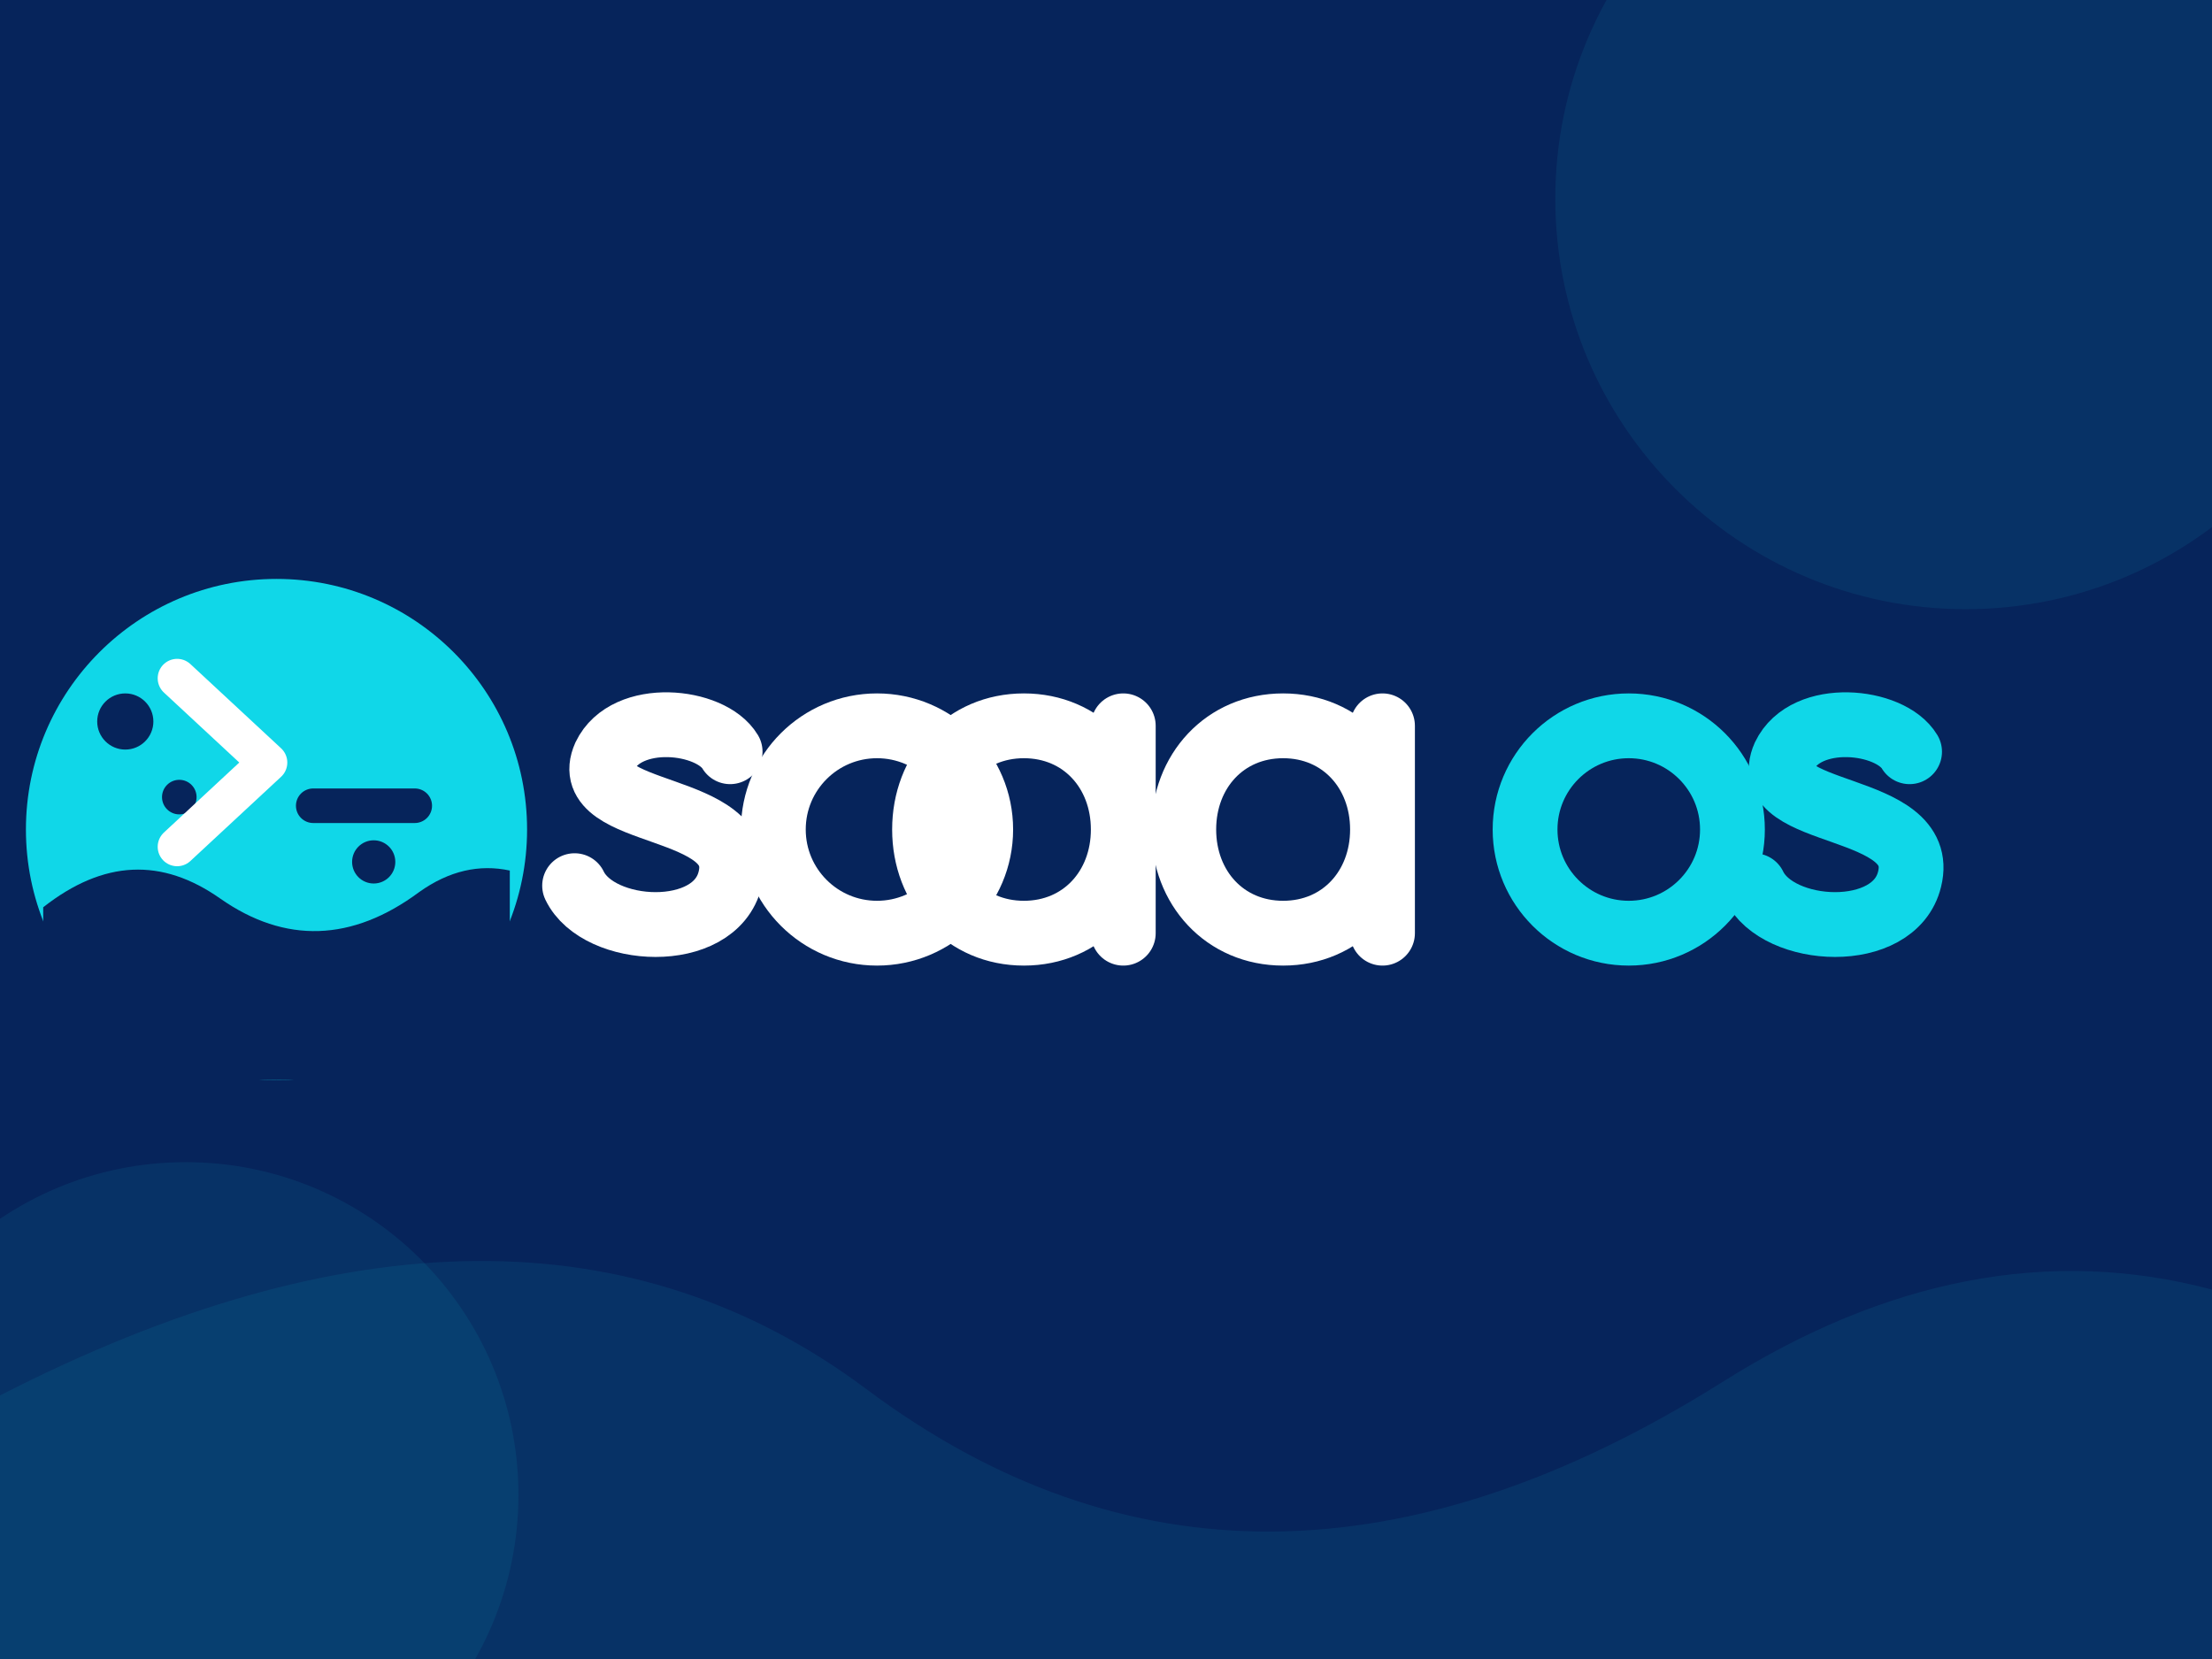
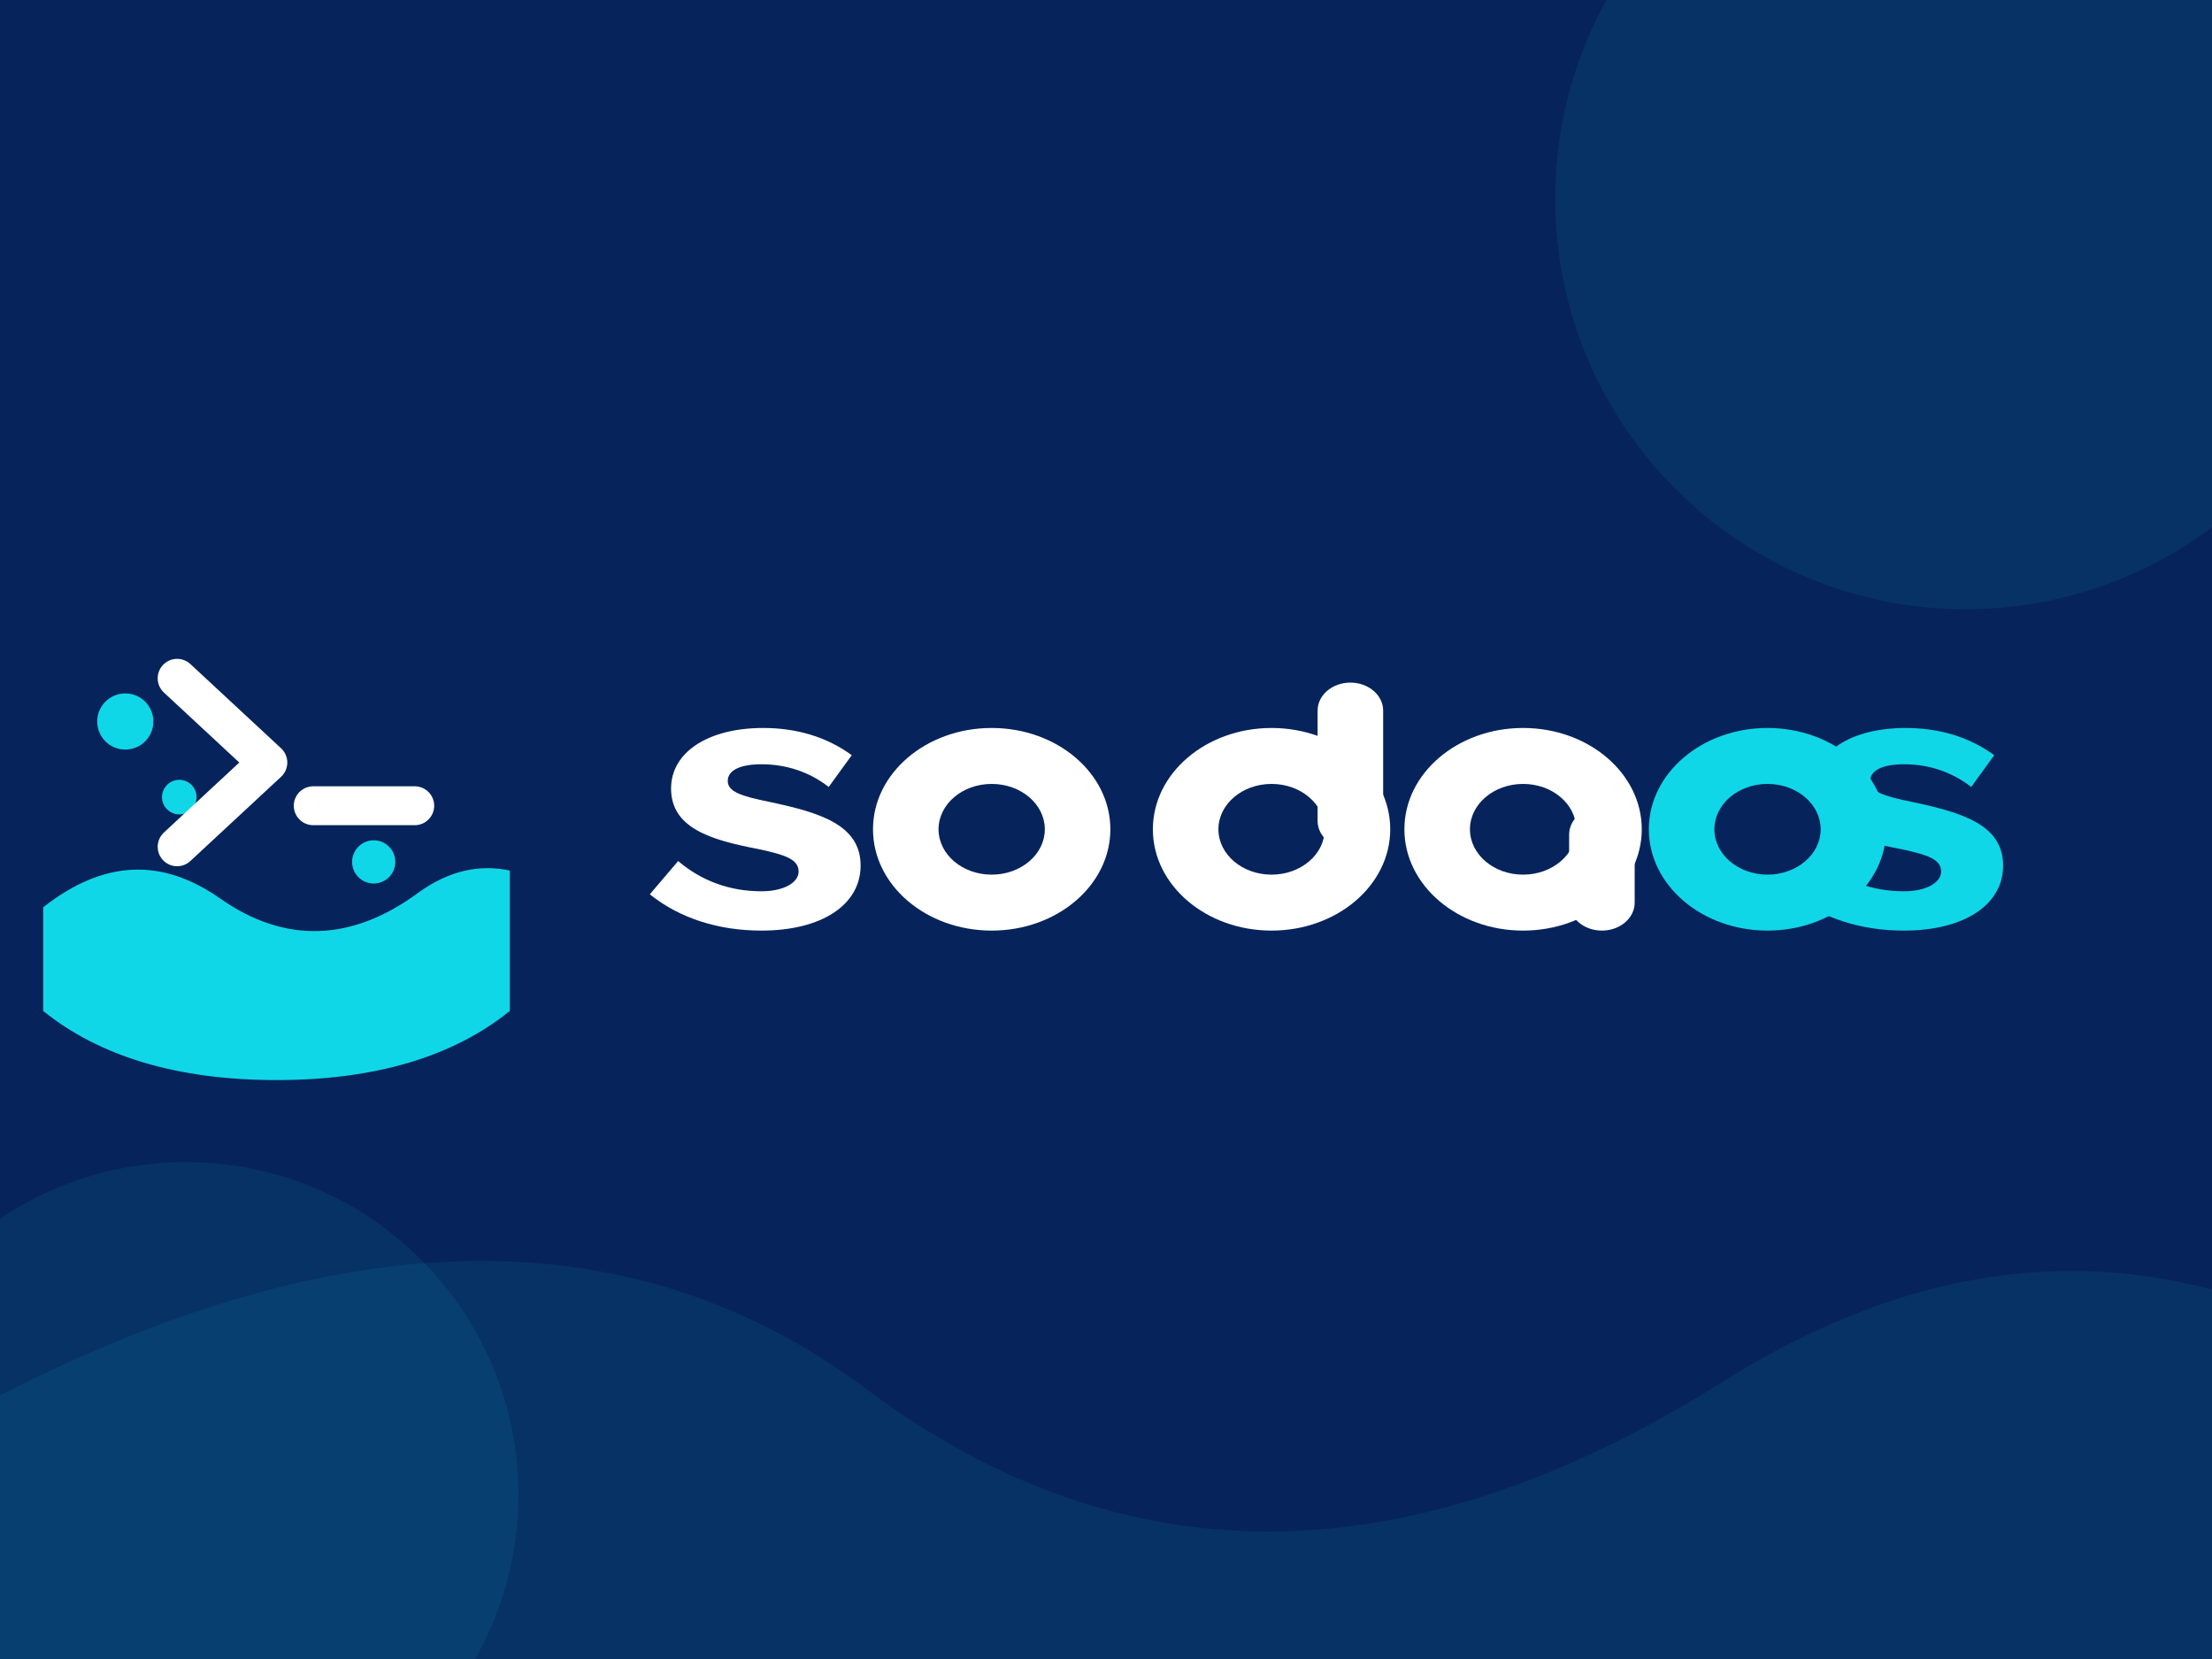
<svg xmlns="http://www.w3.org/2000/svg" viewBox="0 0 1024 768">
  <rect width="1024" height="768" fill="#06245B" />
  <circle cx="910" cy="92" r="190" fill="#10D7E8" opacity=".08" />
  <circle cx="86" cy="692" r="154" fill="#10D7E8" opacity=".08" />
  <path d="M0 646c160-82 294-83 401-3 119 89 251 88 396-3 76-48 152-63 227-43v171H0z" fill="#10D7E8" opacity=".08" />
-   <g transform="translate(0 256)">
-     <circle cx="128" cy="128" r="116" fill="#10D7E8" />
-     <path d="M20 164c28-22 55-23 82-4 30 21 61 20 92-3 14-10 28-13 42-10v65c-26 21-62 32-108 32-46 0-82-11-108-32z" fill="#06245B" />
-     <circle cx="58" cy="78" r="13" fill="#06245B" />
-     <circle cx="83" cy="113" r="8" fill="#06245B" />
-     <circle cx="173" cy="143" r="10" fill="#06245B" />
-     <path d="M82 58l42 39-42 39" fill="none" stroke="#fff" stroke-linecap="round" stroke-linejoin="round" stroke-width="18" />
-     <path d="M145 117h47" fill="none" stroke="#06245B" stroke-linecap="round" stroke-width="16" />
-     <g fill="none" stroke="#fff" stroke-linecap="round" stroke-linejoin="round" stroke-width="30">
-       <path d="M338 92c-9-15-48-19-58 2-13 29 67 21 58 57-7 29-61 26-72 3" />
-       <circle cx="406" cy="128" r="48" />
-       <path d="M520 80v96M520 128c0-27-19-48-46-48s-46 21-46 48 19 48 46 48 46-21 46-48z" />
-       <path d="M640 80v96M640 128c0-27-19-48-46-48s-46 21-46 48 19 48 46 48 46-21 46-48z" />
+   <svg x="0" y="256" width="1024" height="256" viewBox="0 0 1024 256">
+     <g>
+       <circle cx="128" cy="128" r="116" fill="#06245B" />
+       <path d="M20 164c28-22 55-23 82-4 30 21 61 20 92-3 14-10 28-13 42-10v65c-26 21-62 32-108 32-46 0-82-11-108-32z" fill="#10D7E8" />
+       <circle cx="58" cy="78" r="13" fill="#10D7E8" />
+       <circle cx="83" cy="113" r="8" fill="#10D7E8" />
+       <circle cx="173" cy="143" r="10" fill="#10D7E8" />
+       <path d="M82 58l42 39-42 39M145 117h47" fill="none" stroke="#fff" stroke-linecap="round" stroke-linejoin="round" stroke-width="18" />
    </g>
-     <g fill="none" stroke="#10D7E8" stroke-linecap="round" stroke-linejoin="round" stroke-width="30">
-       <circle cx="754" cy="128" r="48" />
-       <path d="M884 92c-9-15-48-19-58 2-13 29 67 21 58 57-7 29-61 26-72 3" />
+     <g transform="translate(-3.4 11) scale(8.2 7)" fill-rule="evenodd">
+       <g fill="#fff">
+         <path d="M48.5 11.8c-1.4-1.2-3.1-1.8-5-1.8-3.1 0-5.2 1.6-5.2 4 0 2.6 2.2 3.4 4.9 4 1.6.4 2.3.7 2.3 1.5 0 .7-.8 1.3-2.1 1.3-1.8 0-3.4-.7-4.7-2l-1.6 2.2c1.7 1.6 3.9 2.4 6.3 2.4 3.4 0 5.6-1.7 5.6-4.3 0-2.7-2.3-3.5-5.1-4.2-1.7-.4-2.4-.7-2.4-1.4 0-.7.7-1.1 1.9-1.1 1.4 0 2.7.5 3.8 1.5z" />
+         <path d="M56.4 10a6.7 6.7 0 1 1 0 13.4 6.7 6.7 0 0 1 0-13.4zm0 3.7a3 3 0 1 0 0 6 3 3 0 0 0 0-6z" />
+         <path d="M72.2 10a6.7 6.7 0 1 1 0 13.4 6.7 6.7 0 0 1 0-13.4zm0 3.7a3 3 0 1 0 0 6 3 3 0 0 0 0-6z" />
+         <rect x="74.8" y="7" width="3.7" height="11" rx="1.85" />
+         <path d="M86.4 10a6.7 6.7 0 1 1 0 13.4 6.7 6.7 0 0 1 0-13.4zm0 3.7a3 3 0 1 0 0 6 3 3 0 0 0 0-6z" />
+         <rect x="89" y="15.2" width="3.7" height="8.2" rx="1.85" />
+       </g>
+       <g fill="#10D7E8">
+         <path d="M100.2 10a6.7 6.7 0 1 1 0 13.4 6.7 6.7 0 0 1 0-13.4zm0 3.7a3 3 0 1 0 0 6 3 3 0 0 0 0-6z" />
+         <path d="M113 11.8c-1.4-1.2-3.1-1.8-5-1.8-3.1 0-5.2 1.6-5.2 4 0 2.6 2.2 3.4 4.9 4 1.6.4 2.3.7 2.3 1.5 0 .7-.8 1.3-2.1 1.3-1.8 0-3.4-.7-4.7-2l-1.6 2.2c1.7 1.6 3.9 2.4 6.3 2.4 3.4 0 5.6-1.7 5.6-4.3 0-2.7-2.3-3.5-5.1-4.2-1.7-.4-2.4-.7-2.4-1.4 0-.7.7-1.1 1.9-1.1 1.4 0 2.7.5 3.8 1.5z" />
+       </g>
    </g>
-   </g>
+   </svg>
</svg>
